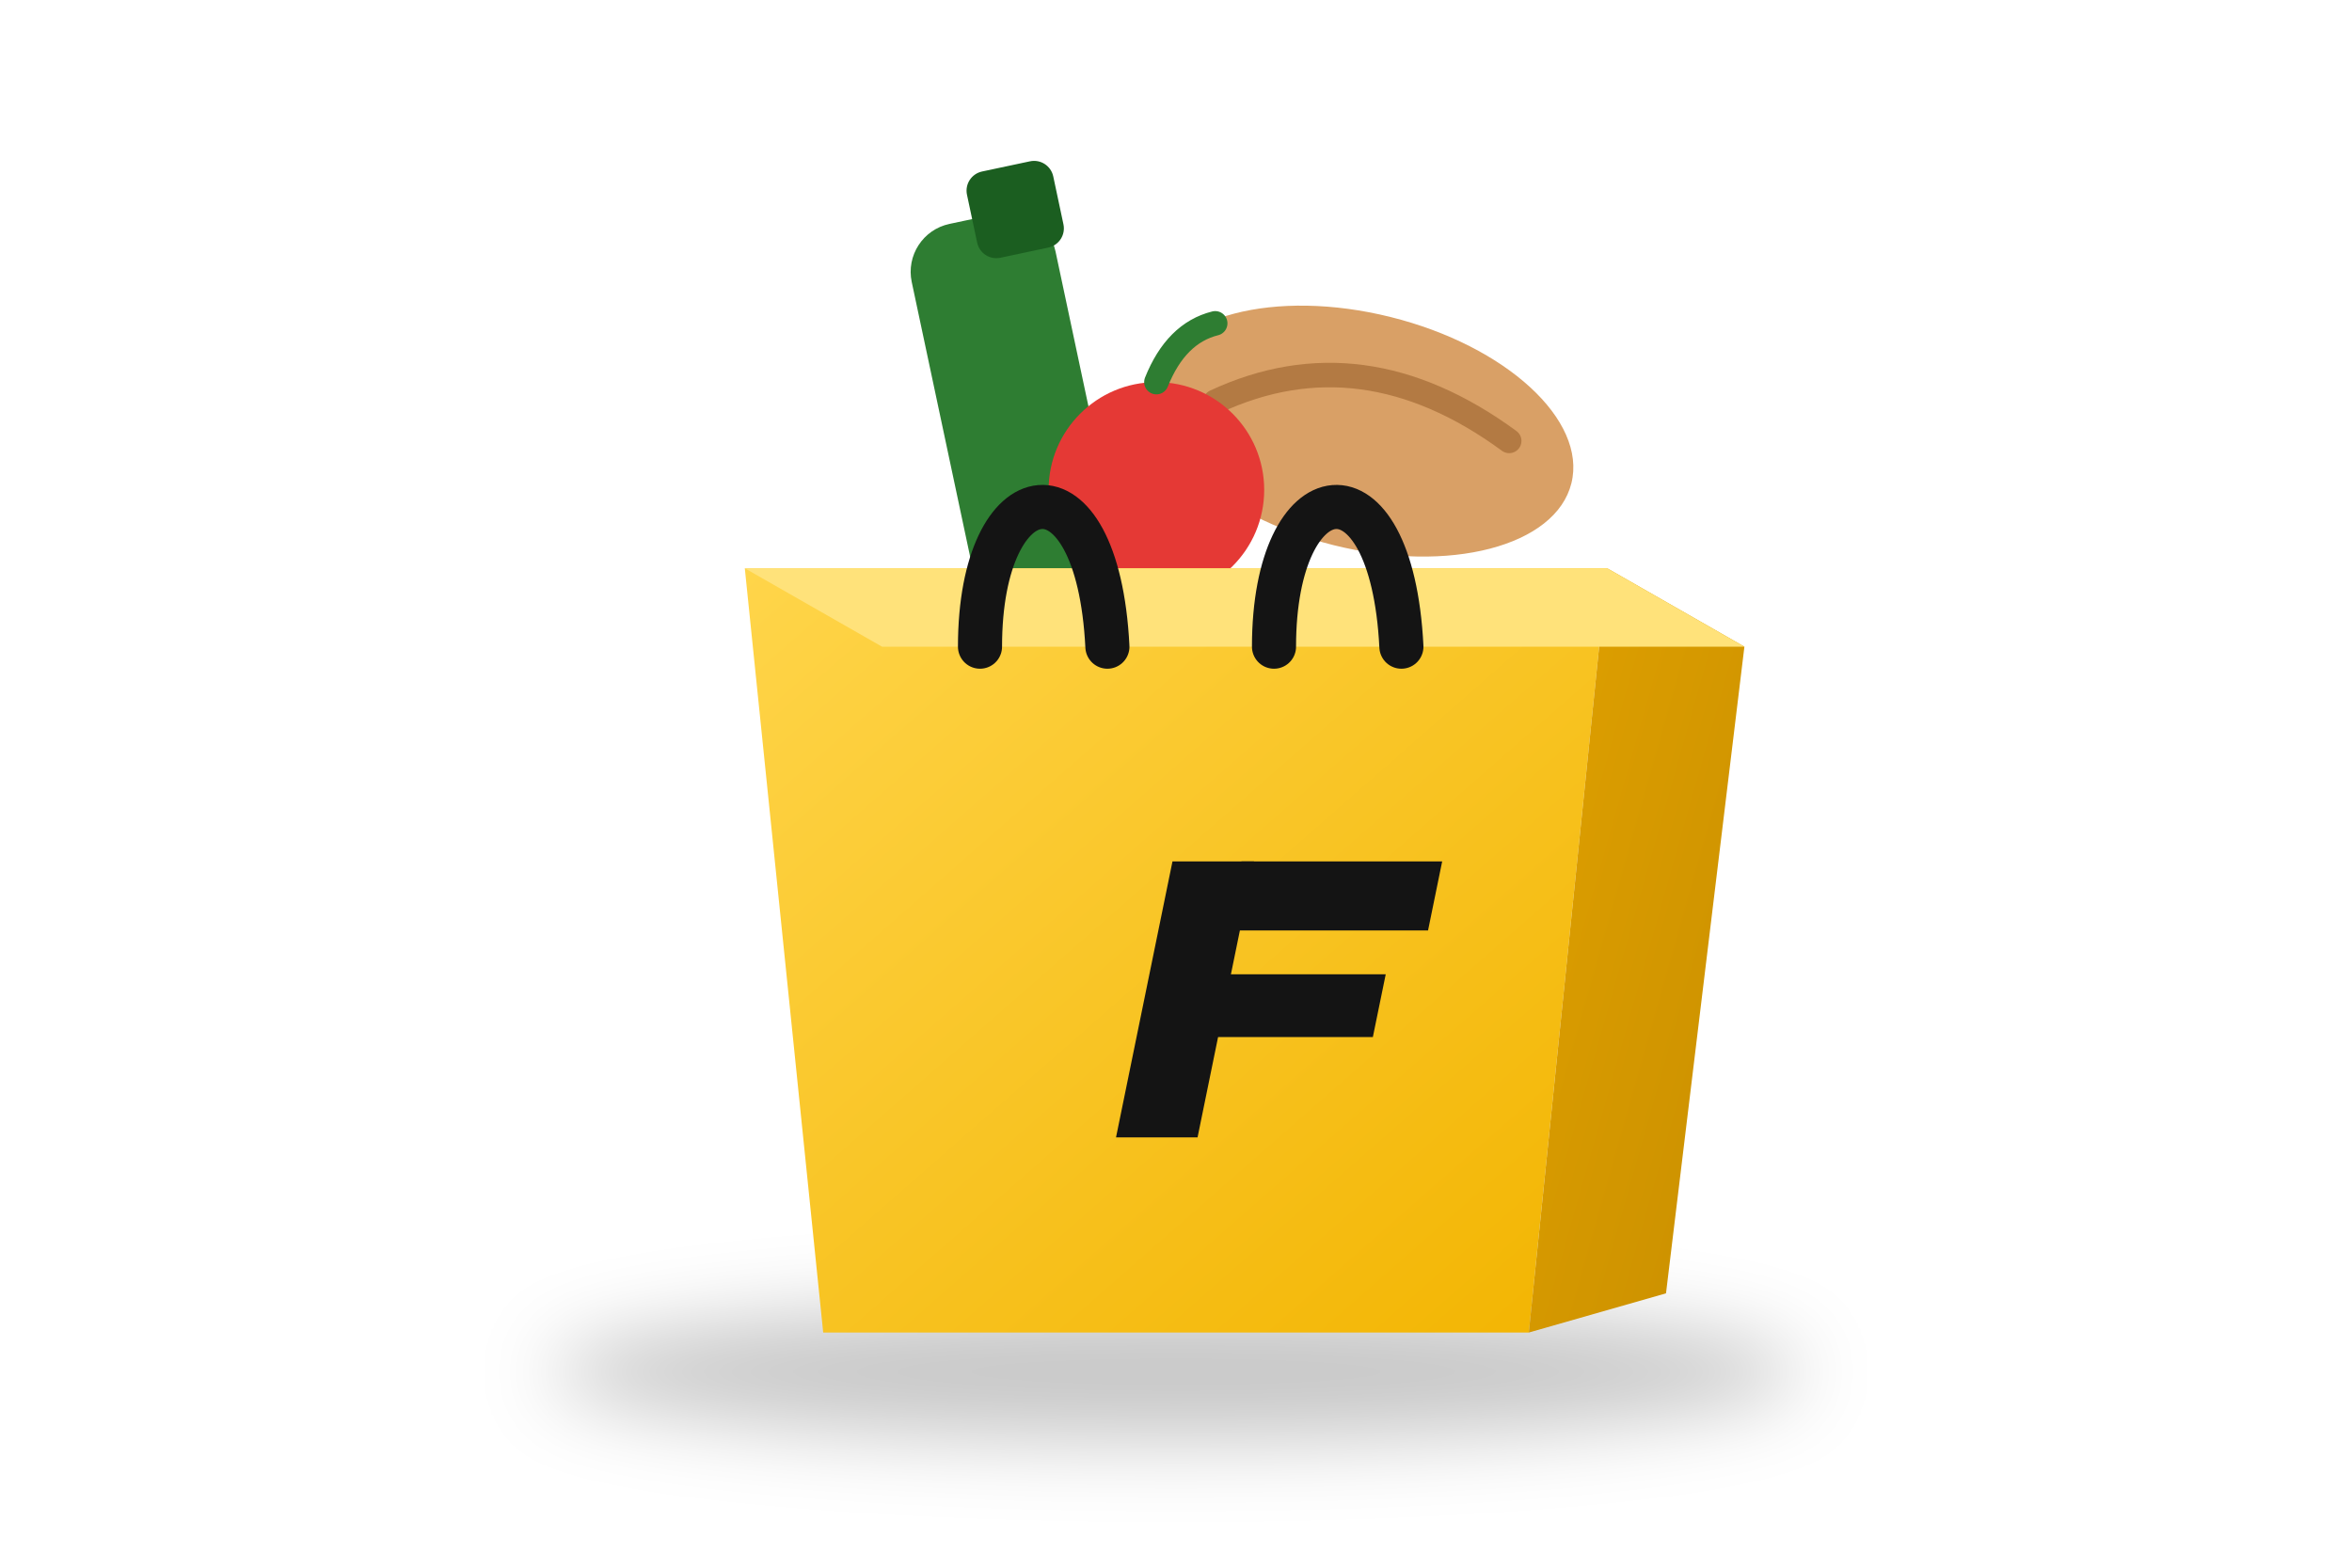
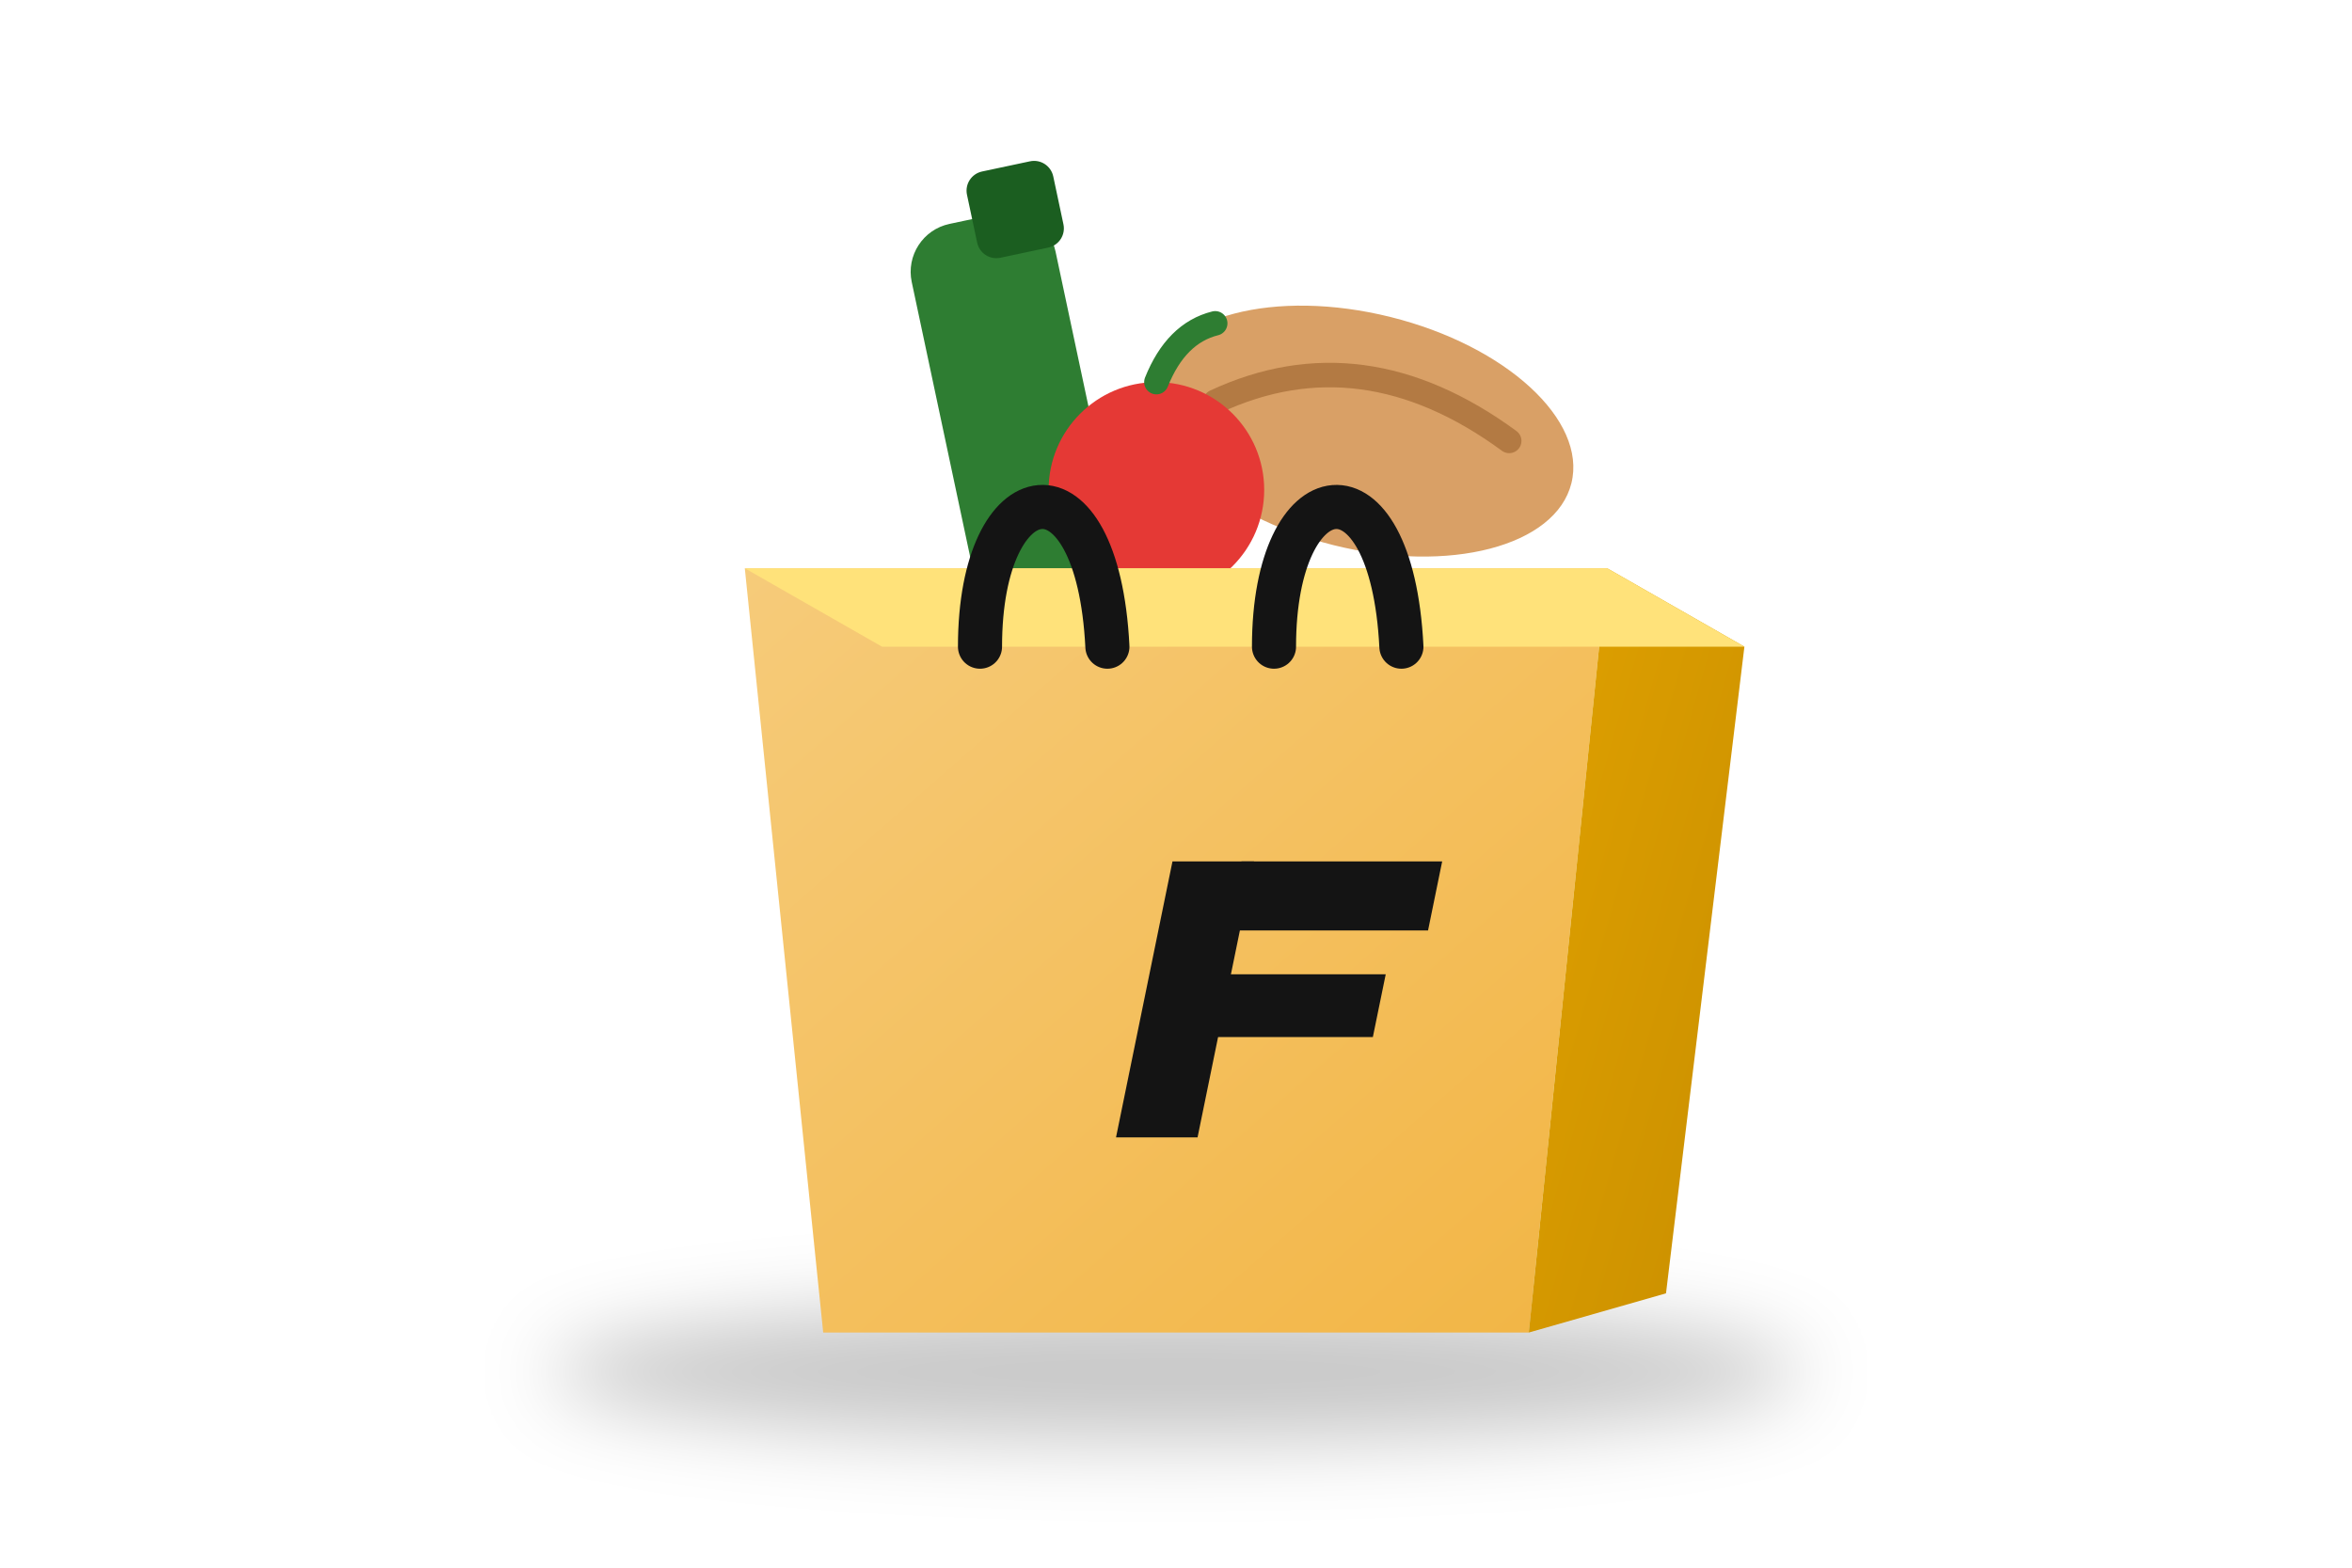
<svg xmlns="http://www.w3.org/2000/svg" viewBox="0 0 240 160">
  <defs>
    <linearGradient id="bf" x1="0" y1="0" x2="1" y2="1">
-       <stop offset="0" stop-color="#FFD54A" />
-       <stop offset="1" stop-color="#F2B400" />
+       <stop offset="0" stop-color="#F6CB7A" />
+       <stop offset="1" stop-color="#F2B544" />
    </linearGradient>
    <linearGradient id="bs" x1="0" y1="0" x2="1" y2="1">
      <stop offset="0" stop-color="#E0A100" />
      <stop offset="1" stop-color="#C98F00" />
    </linearGradient>
    <filter id="soft" x="-20%" y="-200%" width="140%" height="500%">
      <feGaussianBlur stdDeviation="4" />
    </filter>
  </defs>
  <ellipse cx="120" cy="140" rx="64" ry="7" fill="#000" opacity=".22" filter="url(#soft)" />
  <rect x="96" y="22" width="15" height="40" rx="5" fill="#2E7D32" transform="rotate(-12 103 42)" />
  <rect x="99" y="17" width="9" height="9" rx="2" fill="#1B5E20" transform="rotate(-12 103 21)" />
  <ellipse cx="139" cy="44" rx="22" ry="12" fill="#D9A066" transform="rotate(14 139 44)" />
  <path d="M124 41 q15 -7 30 4" stroke="#B37A43" stroke-width="2.5" fill="none" stroke-linecap="round" />
  <circle cx="118" cy="50" r="11" fill="#E53935" />
  <path d="M118 39 q2 -5 6 -6" stroke="#2E7D32" stroke-width="2.5" fill="none" stroke-linecap="round" />
  <path d="M76 58 L164 58 L156 136 L84 136 Z" fill="url(#bf)" />
  <path d="M164 58 L178 66 L170 132 L156 136 Z" fill="url(#bs)" />
  <path d="M76 58 L164 58 L178 66 L90 66 Z" fill="#FFE27A" />
  <path d="M100 66 C100 48 112 46 113 66" stroke="#141414" stroke-width="4.5" fill="none" stroke-linecap="round" />
  <path d="M130 66 C130 48 142 46 143 66" stroke="#141414" stroke-width="4.5" fill="none" stroke-linecap="round" />
  <g transform="translate(103 86) scale(.32)" fill="#141414">
    <path d="M52 6H78L60 94H34Z" />
    <path d="M74 6H138L133.5 28H69.5Z" />
    <path d="M66.6 42H120L115.9 62H62.5Z" />
  </g>
</svg>
